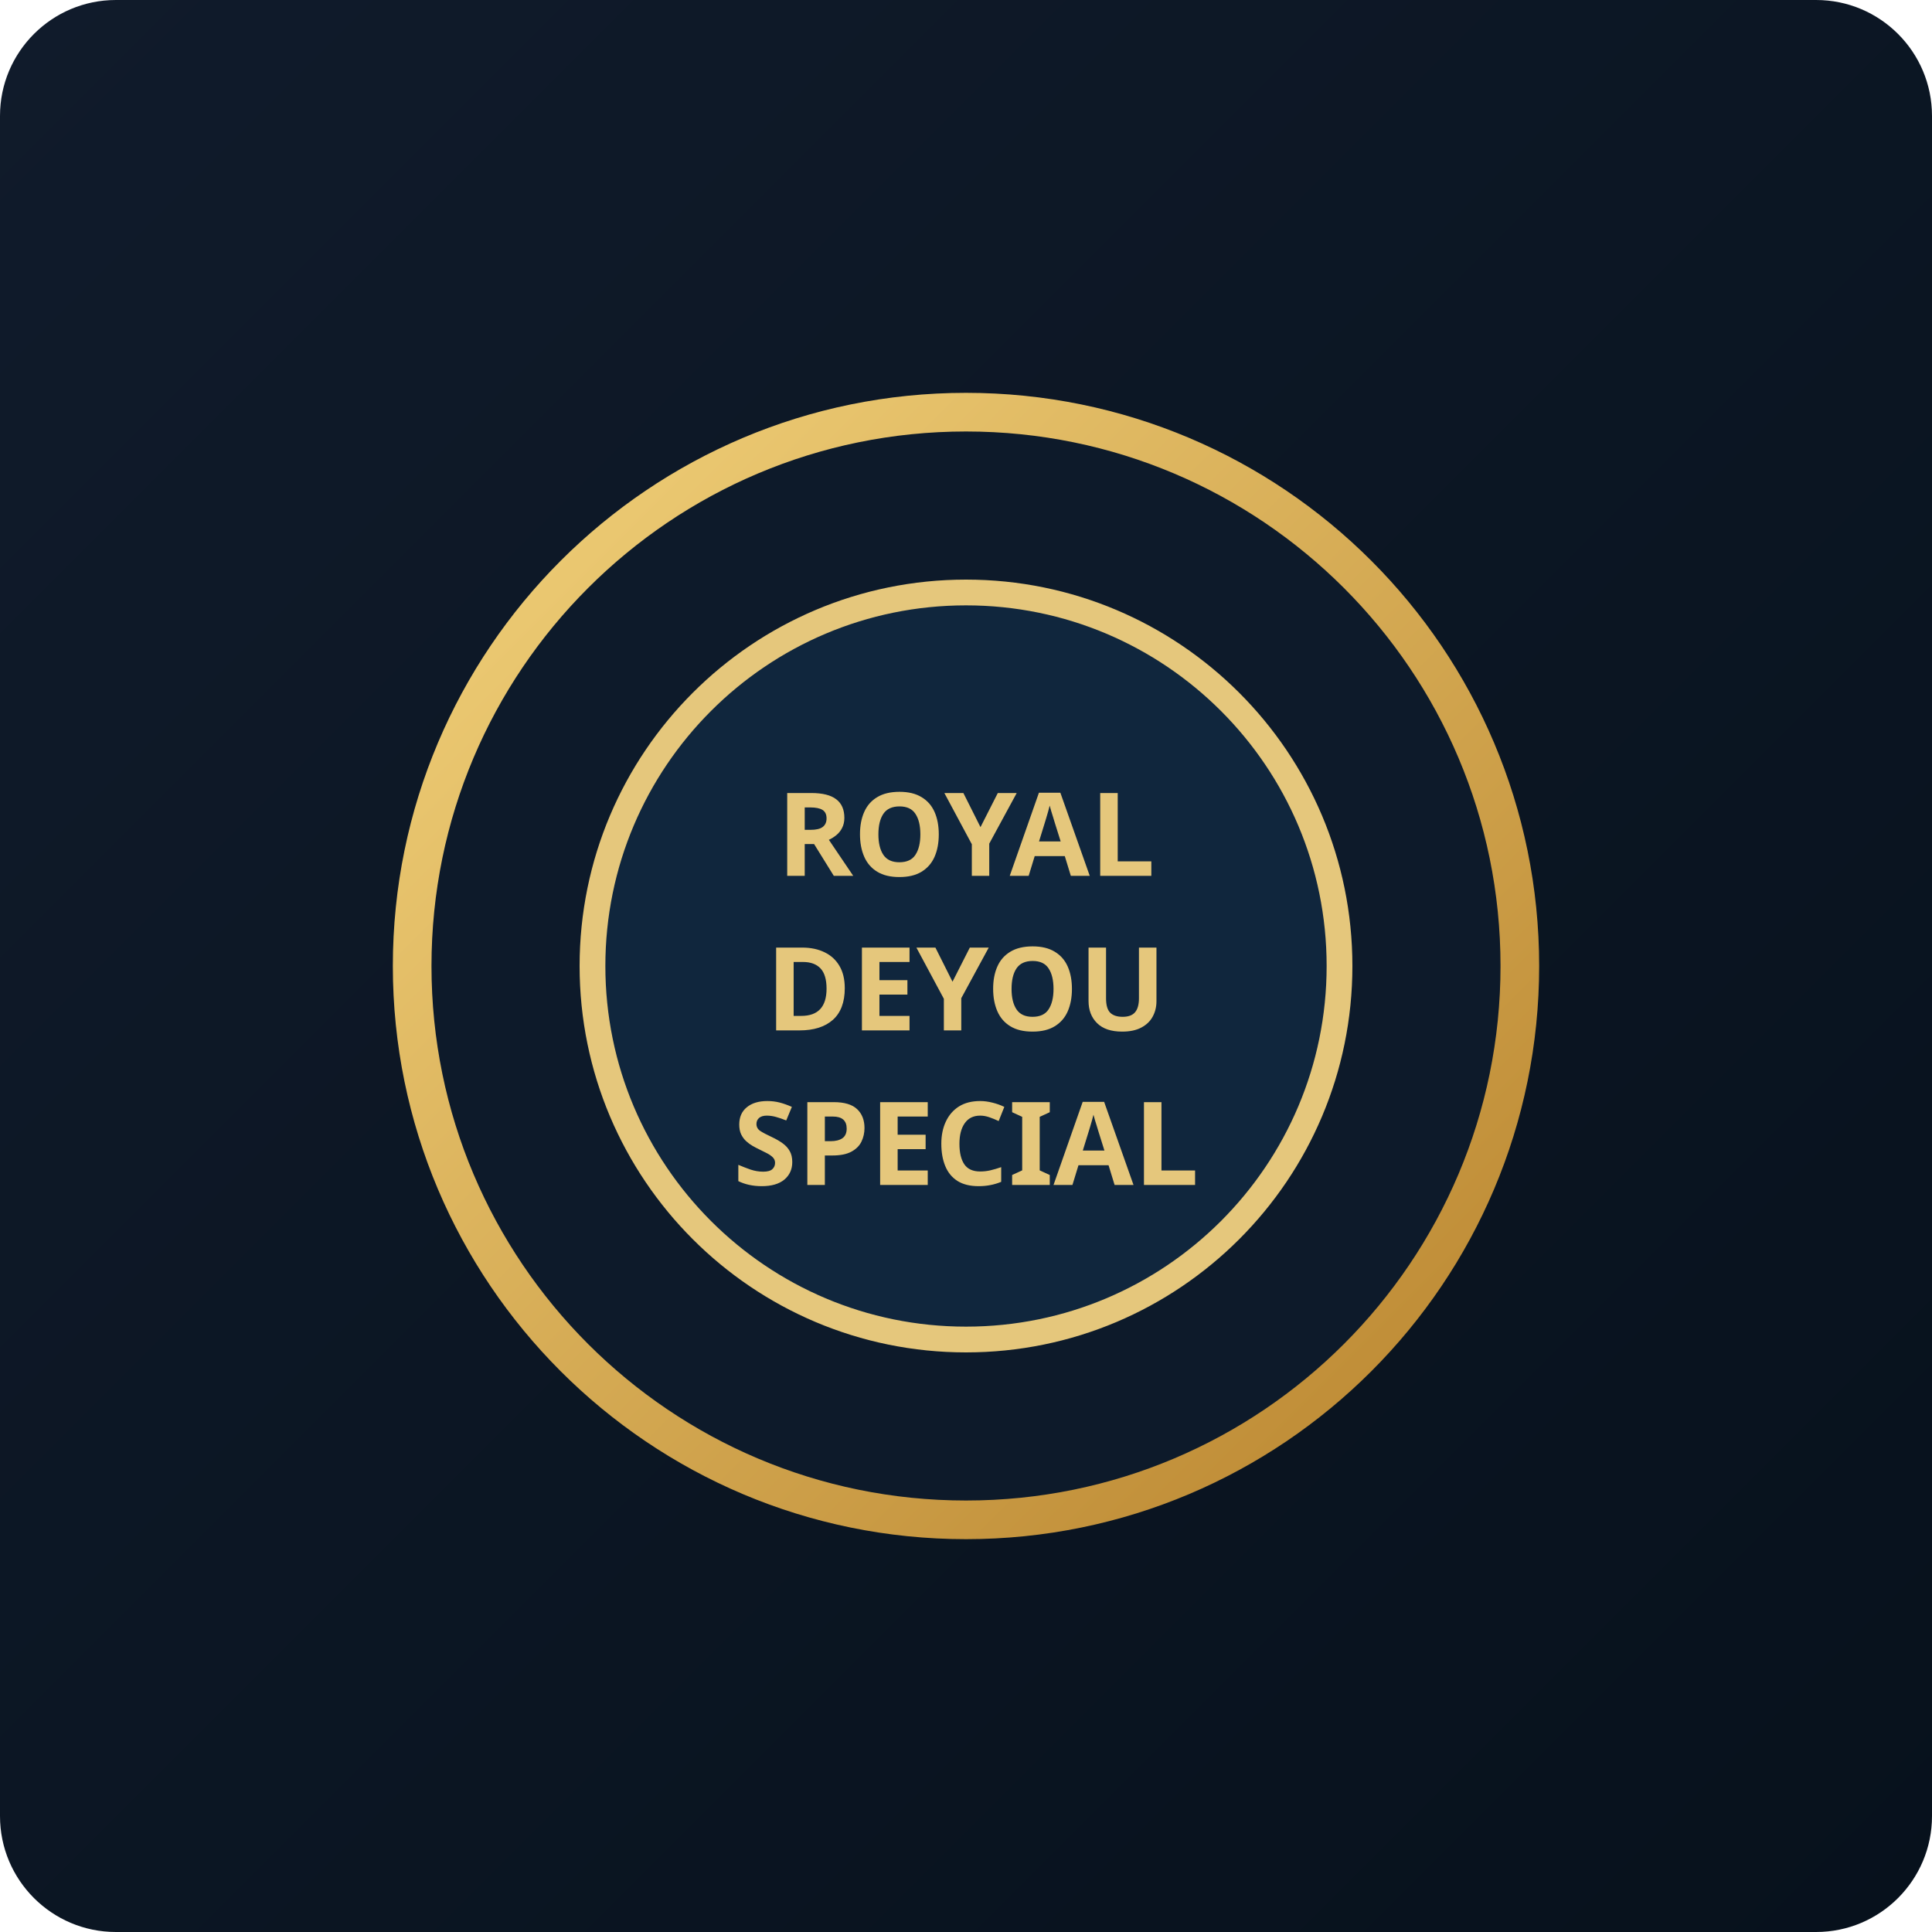
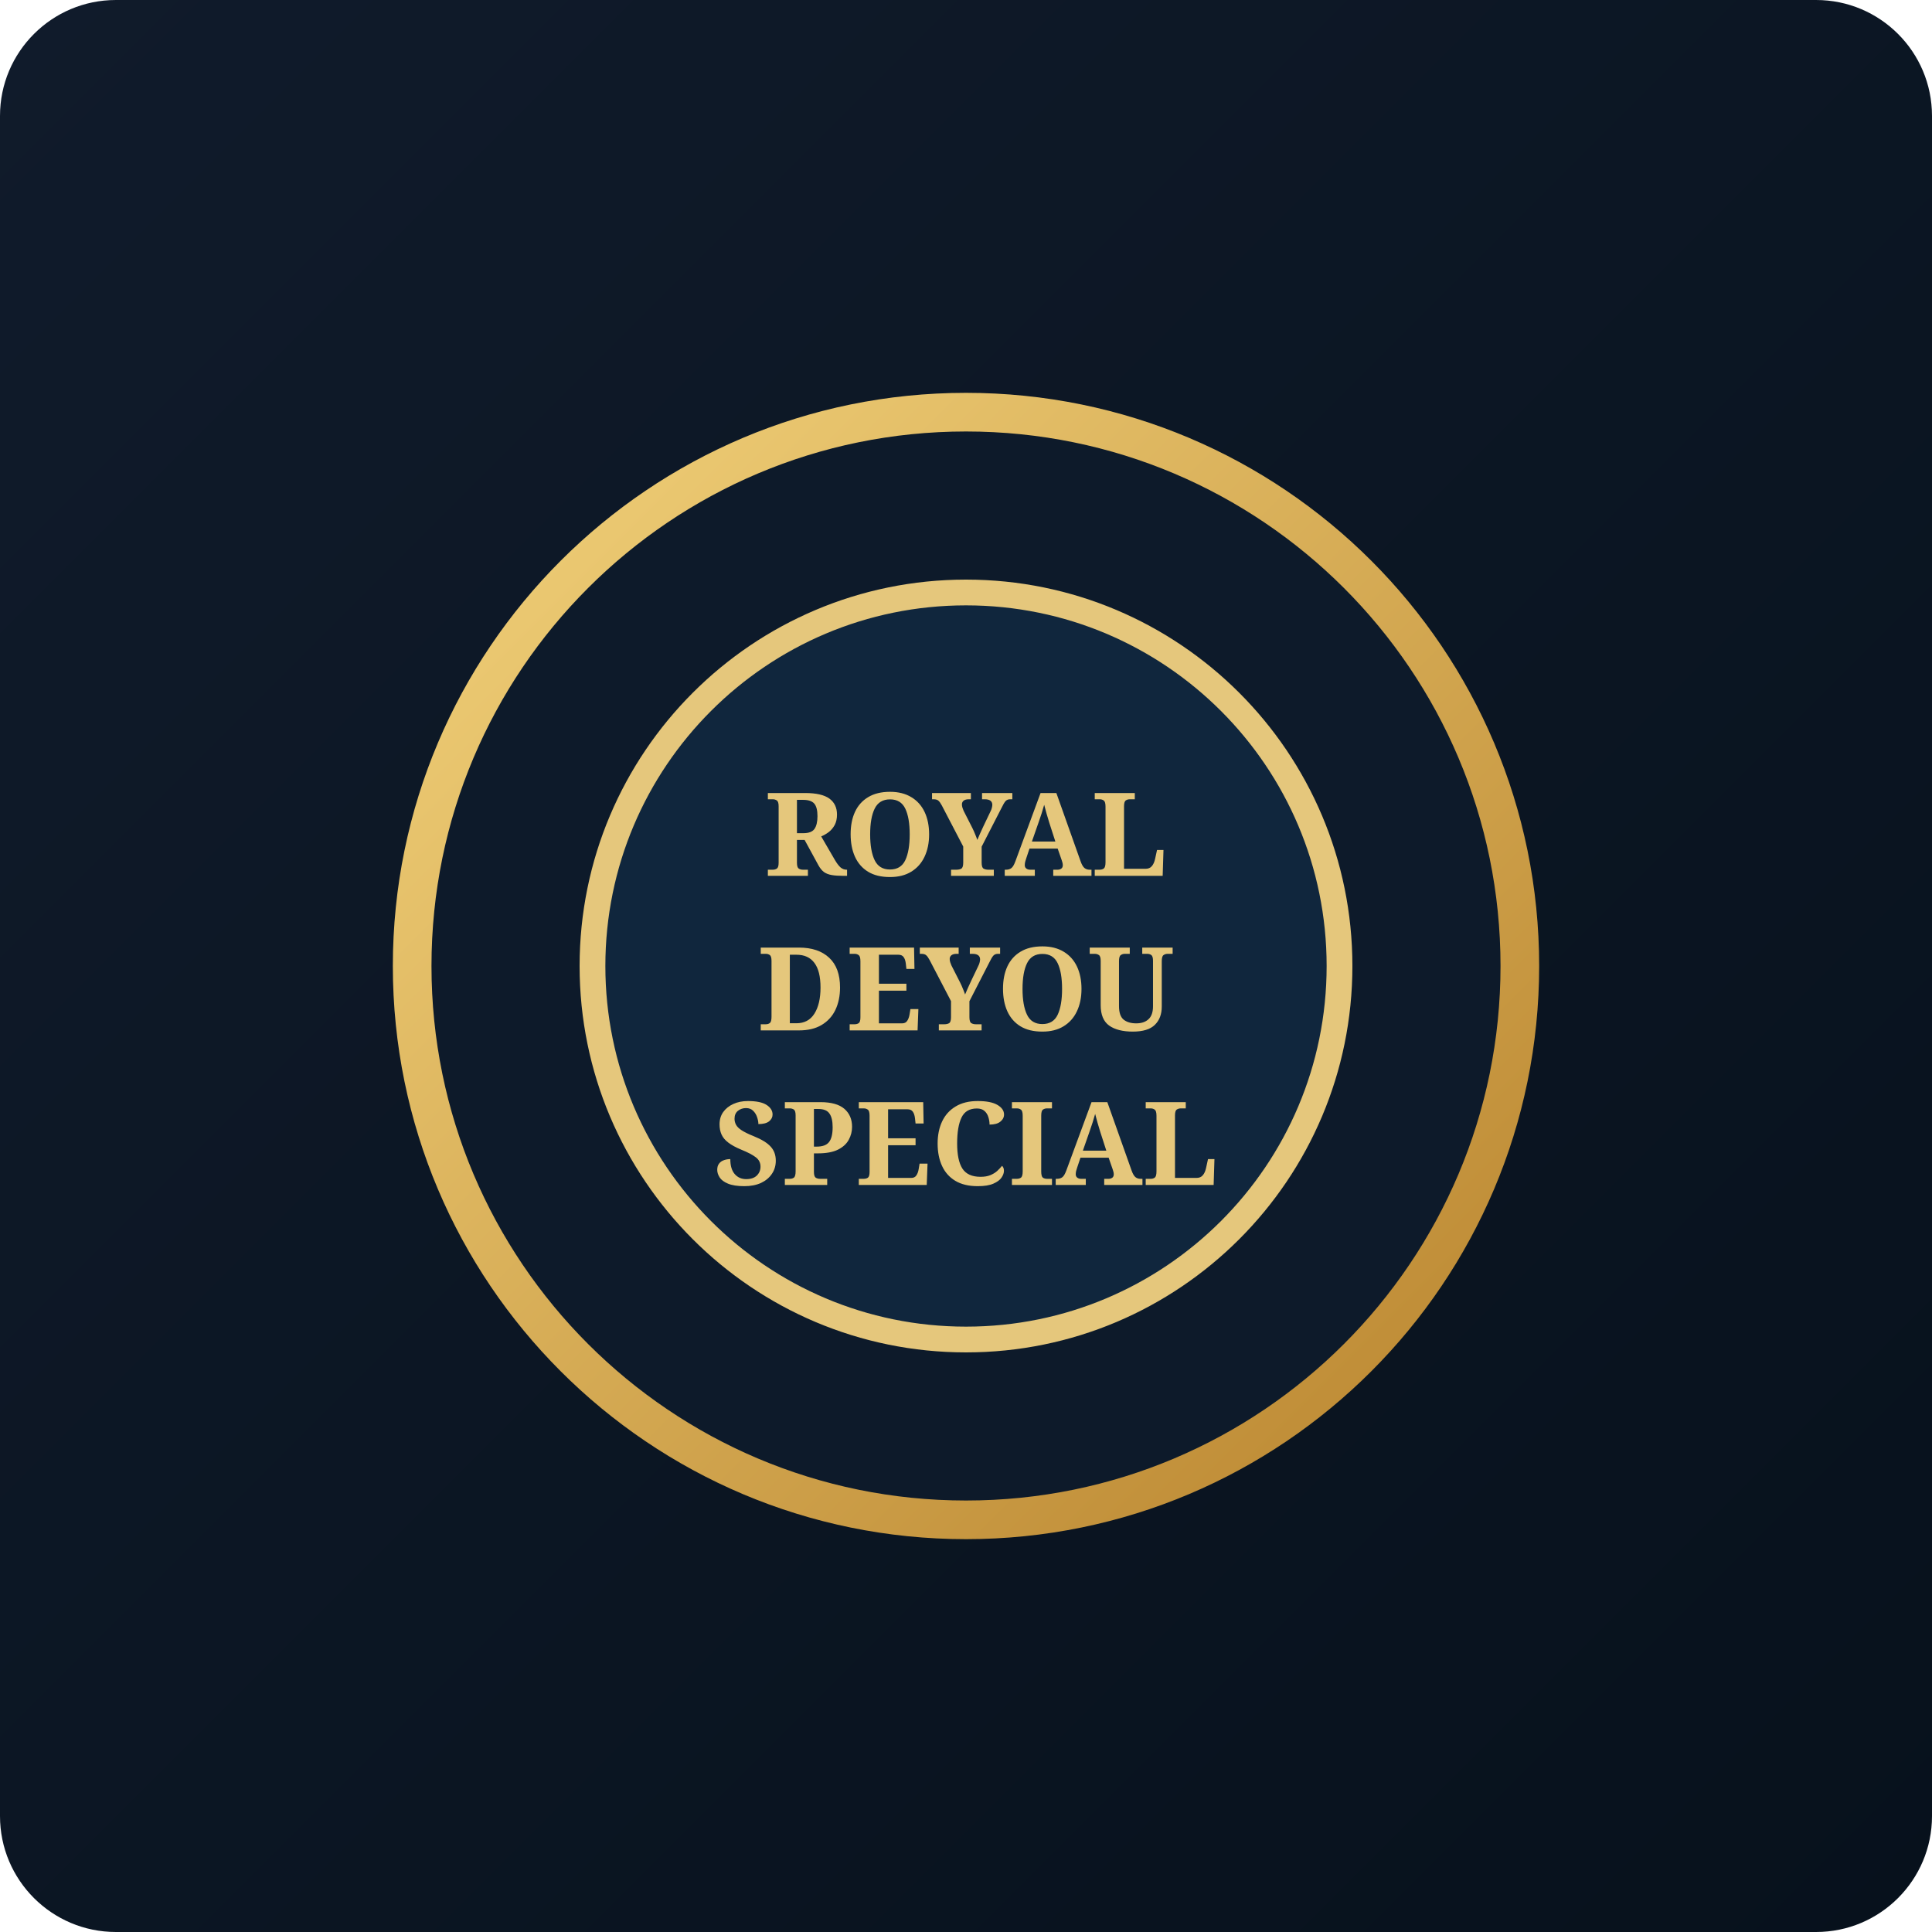
<svg xmlns="http://www.w3.org/2000/svg" width="300" height="300" viewBox="0 0 300 300" fill="none">
  <defs>
    <linearGradient id="s1" x1="0" y1="0" x2="1" y2="1">
      <stop offset="0" stop-color="#101B2B" />
      <stop offset="1" stop-color="#07111C" />
    </linearGradient>
    <linearGradient id="s2" x1="0" y1="0" x2="1" y2="1">
      <stop offset="0" stop-color="#F2D27B" />
      <stop offset="1" stop-color="#B9842E" />
    </linearGradient>
  </defs>
  <rect width="300" height="300" rx="18" fill="url(#s1)" />
  <circle cx="150" cy="150" r="86" fill="#0D1A2A" stroke="url(#s2)" stroke-width="6" />
  <circle cx="150" cy="150" r="58" fill="#10263D" stroke="#E5C77C" stroke-width="4" />
-   <text x="150" y="136" text-anchor="middle" font-size="18" font-family="PingFang SC, Microsoft YaHei, sans-serif" font-weight="700" fill="#E5C77C">ROYAL</text>
-   <text x="150" y="160" text-anchor="middle" font-size="18" font-family="PingFang SC, Microsoft YaHei, sans-serif" font-weight="700" fill="#E5C77C">DEYOU</text>
-   <text x="150" y="184" text-anchor="middle" font-size="18" font-family="PingFang SC, Microsoft YaHei, sans-serif" font-weight="700" fill="#E5C77C">SPECIAL</text>
+   <text x="150" y="136" text-anchor="middle" font-size="18" font-family="瘦金体, FZShouJinShu-S10S, FZShouJinShu, STSong, serif" font-weight="700" fill="#E5C77C">ROYAL</text>
+   <text x="150" y="160" text-anchor="middle" font-size="18" font-family="瘦金体, FZShouJinShu-S10S, FZShouJinShu, STSong, serif" font-weight="700" fill="#E5C77C">DEYOU</text>
+   <text x="150" y="184" text-anchor="middle" font-size="18" font-family="瘦金体, FZShouJinShu-S10S, FZShouJinShu, STSong, serif" font-weight="700" fill="#E5C77C">SPECIAL</text>
  <path d="M60 224L240 224" stroke="url(#s2)" stroke-width="6" stroke-linecap="round" />
</svg>
